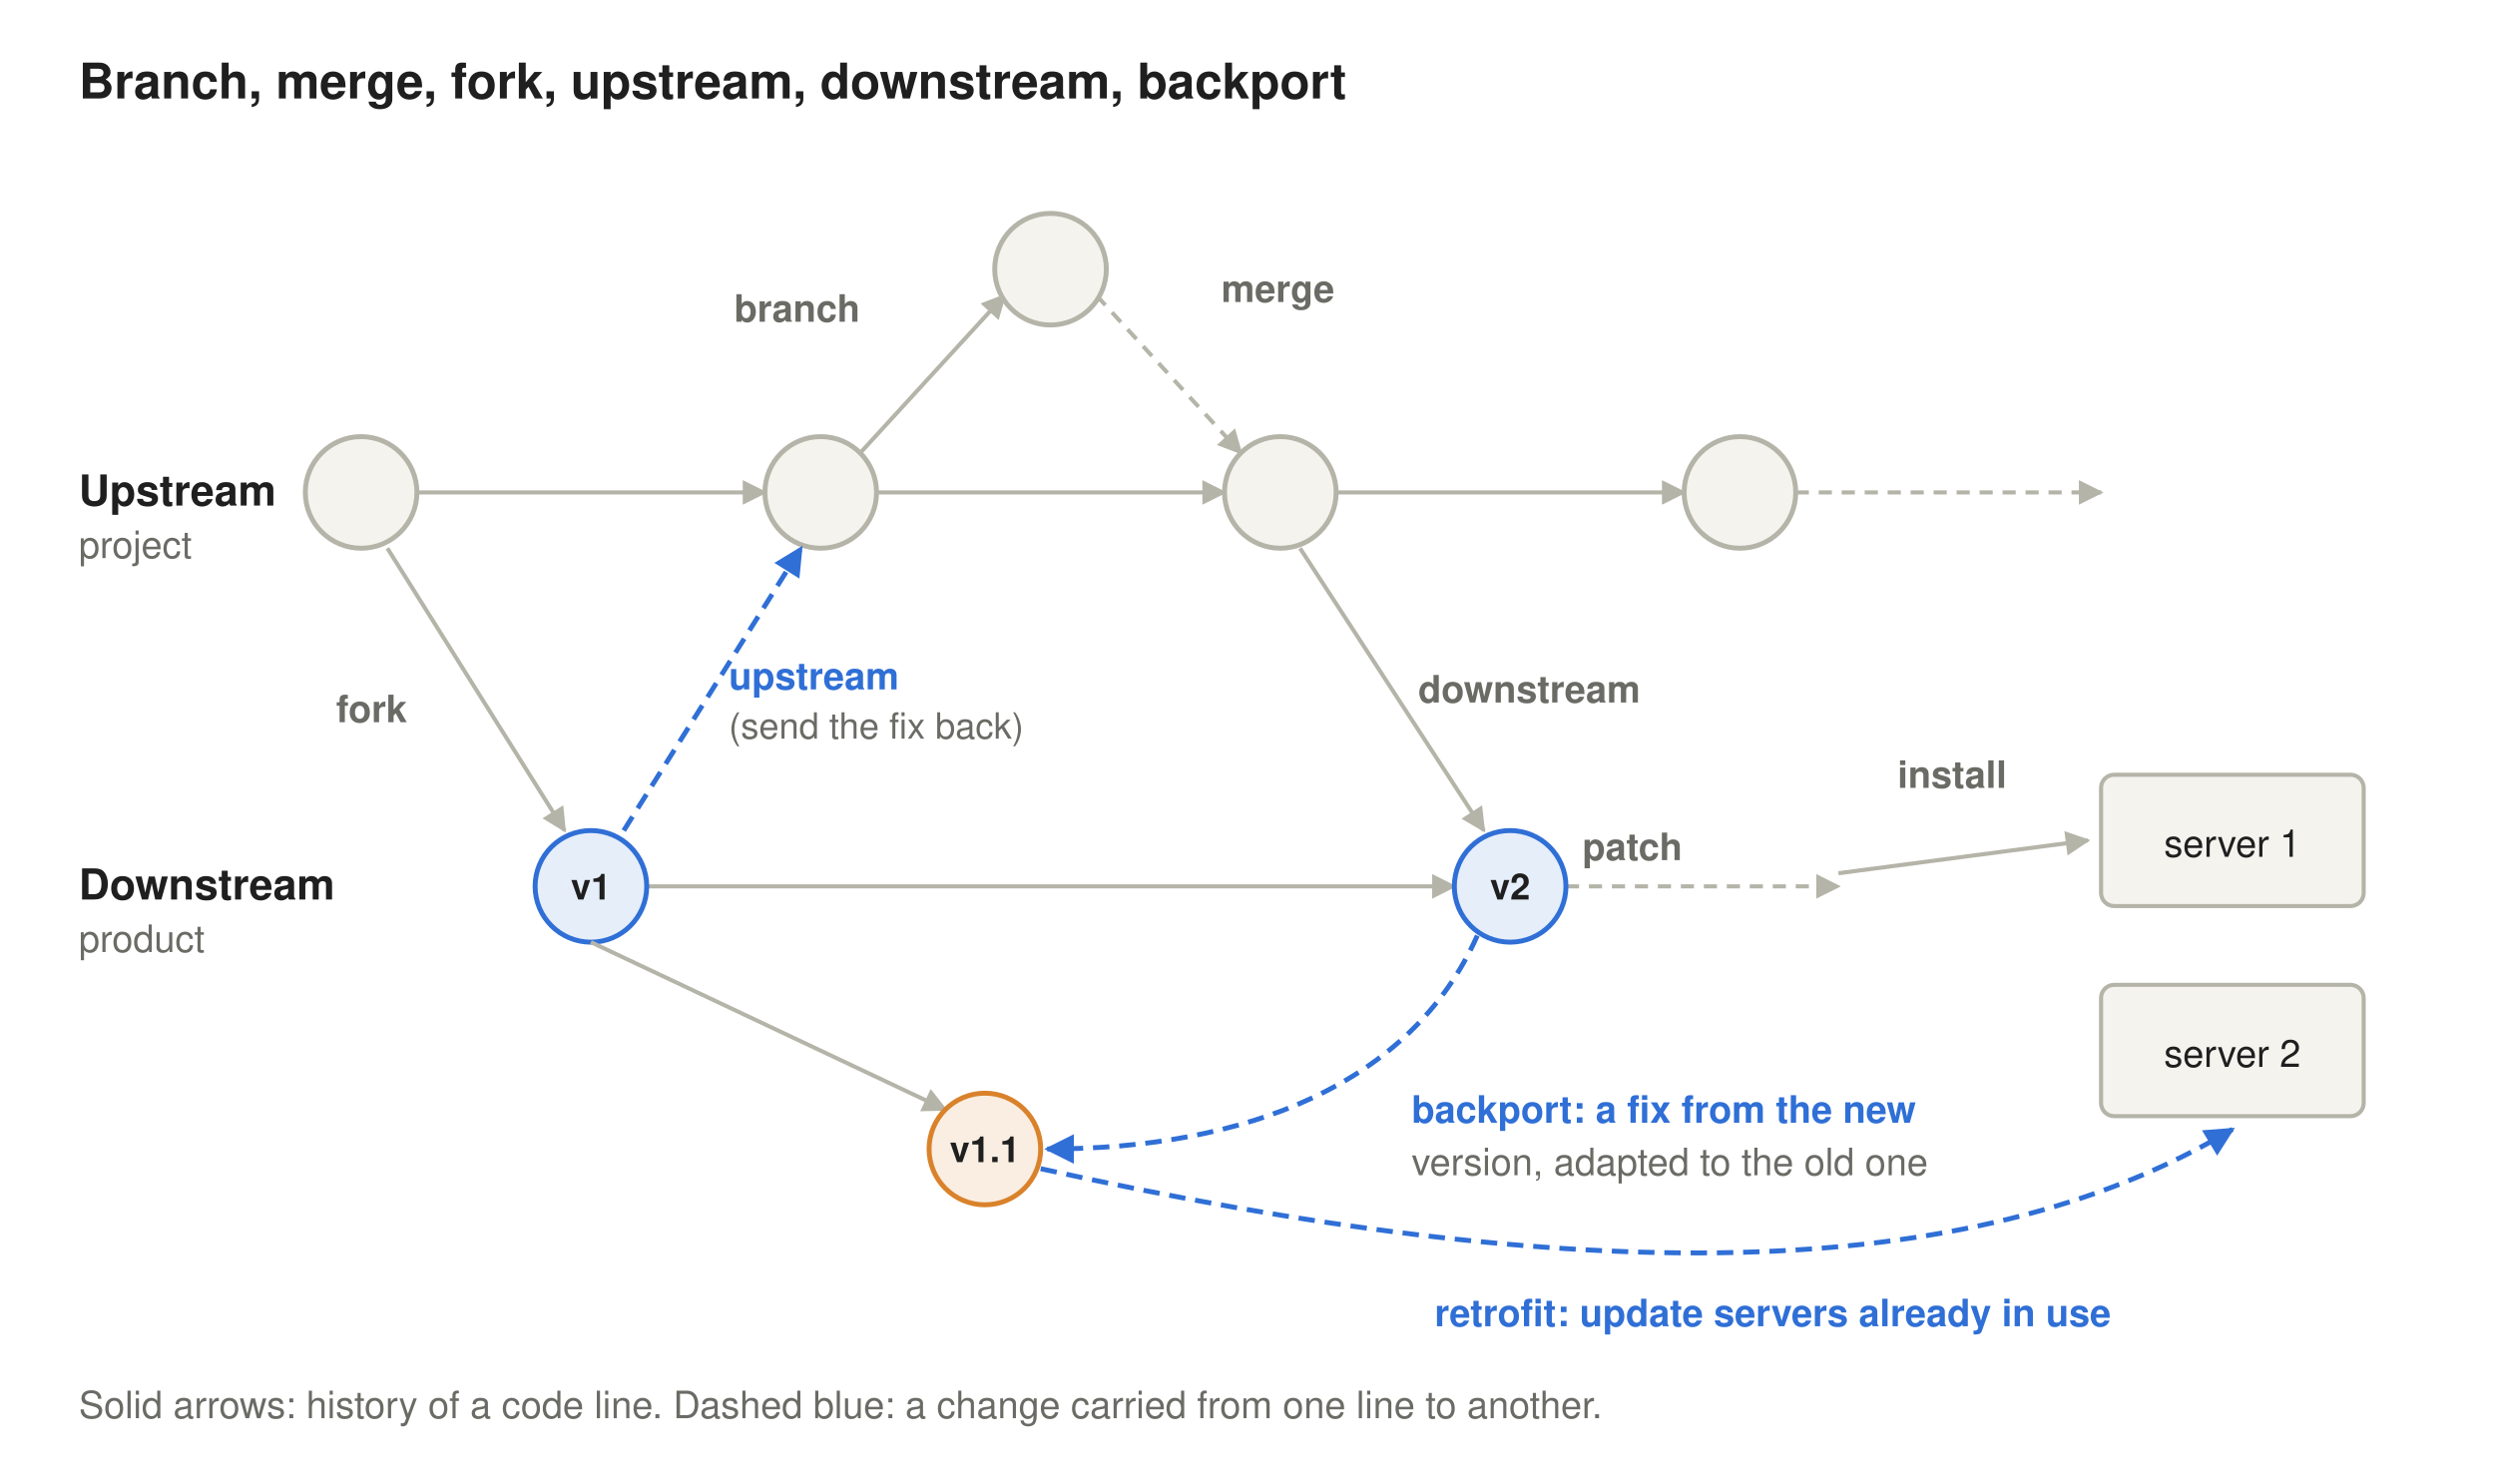
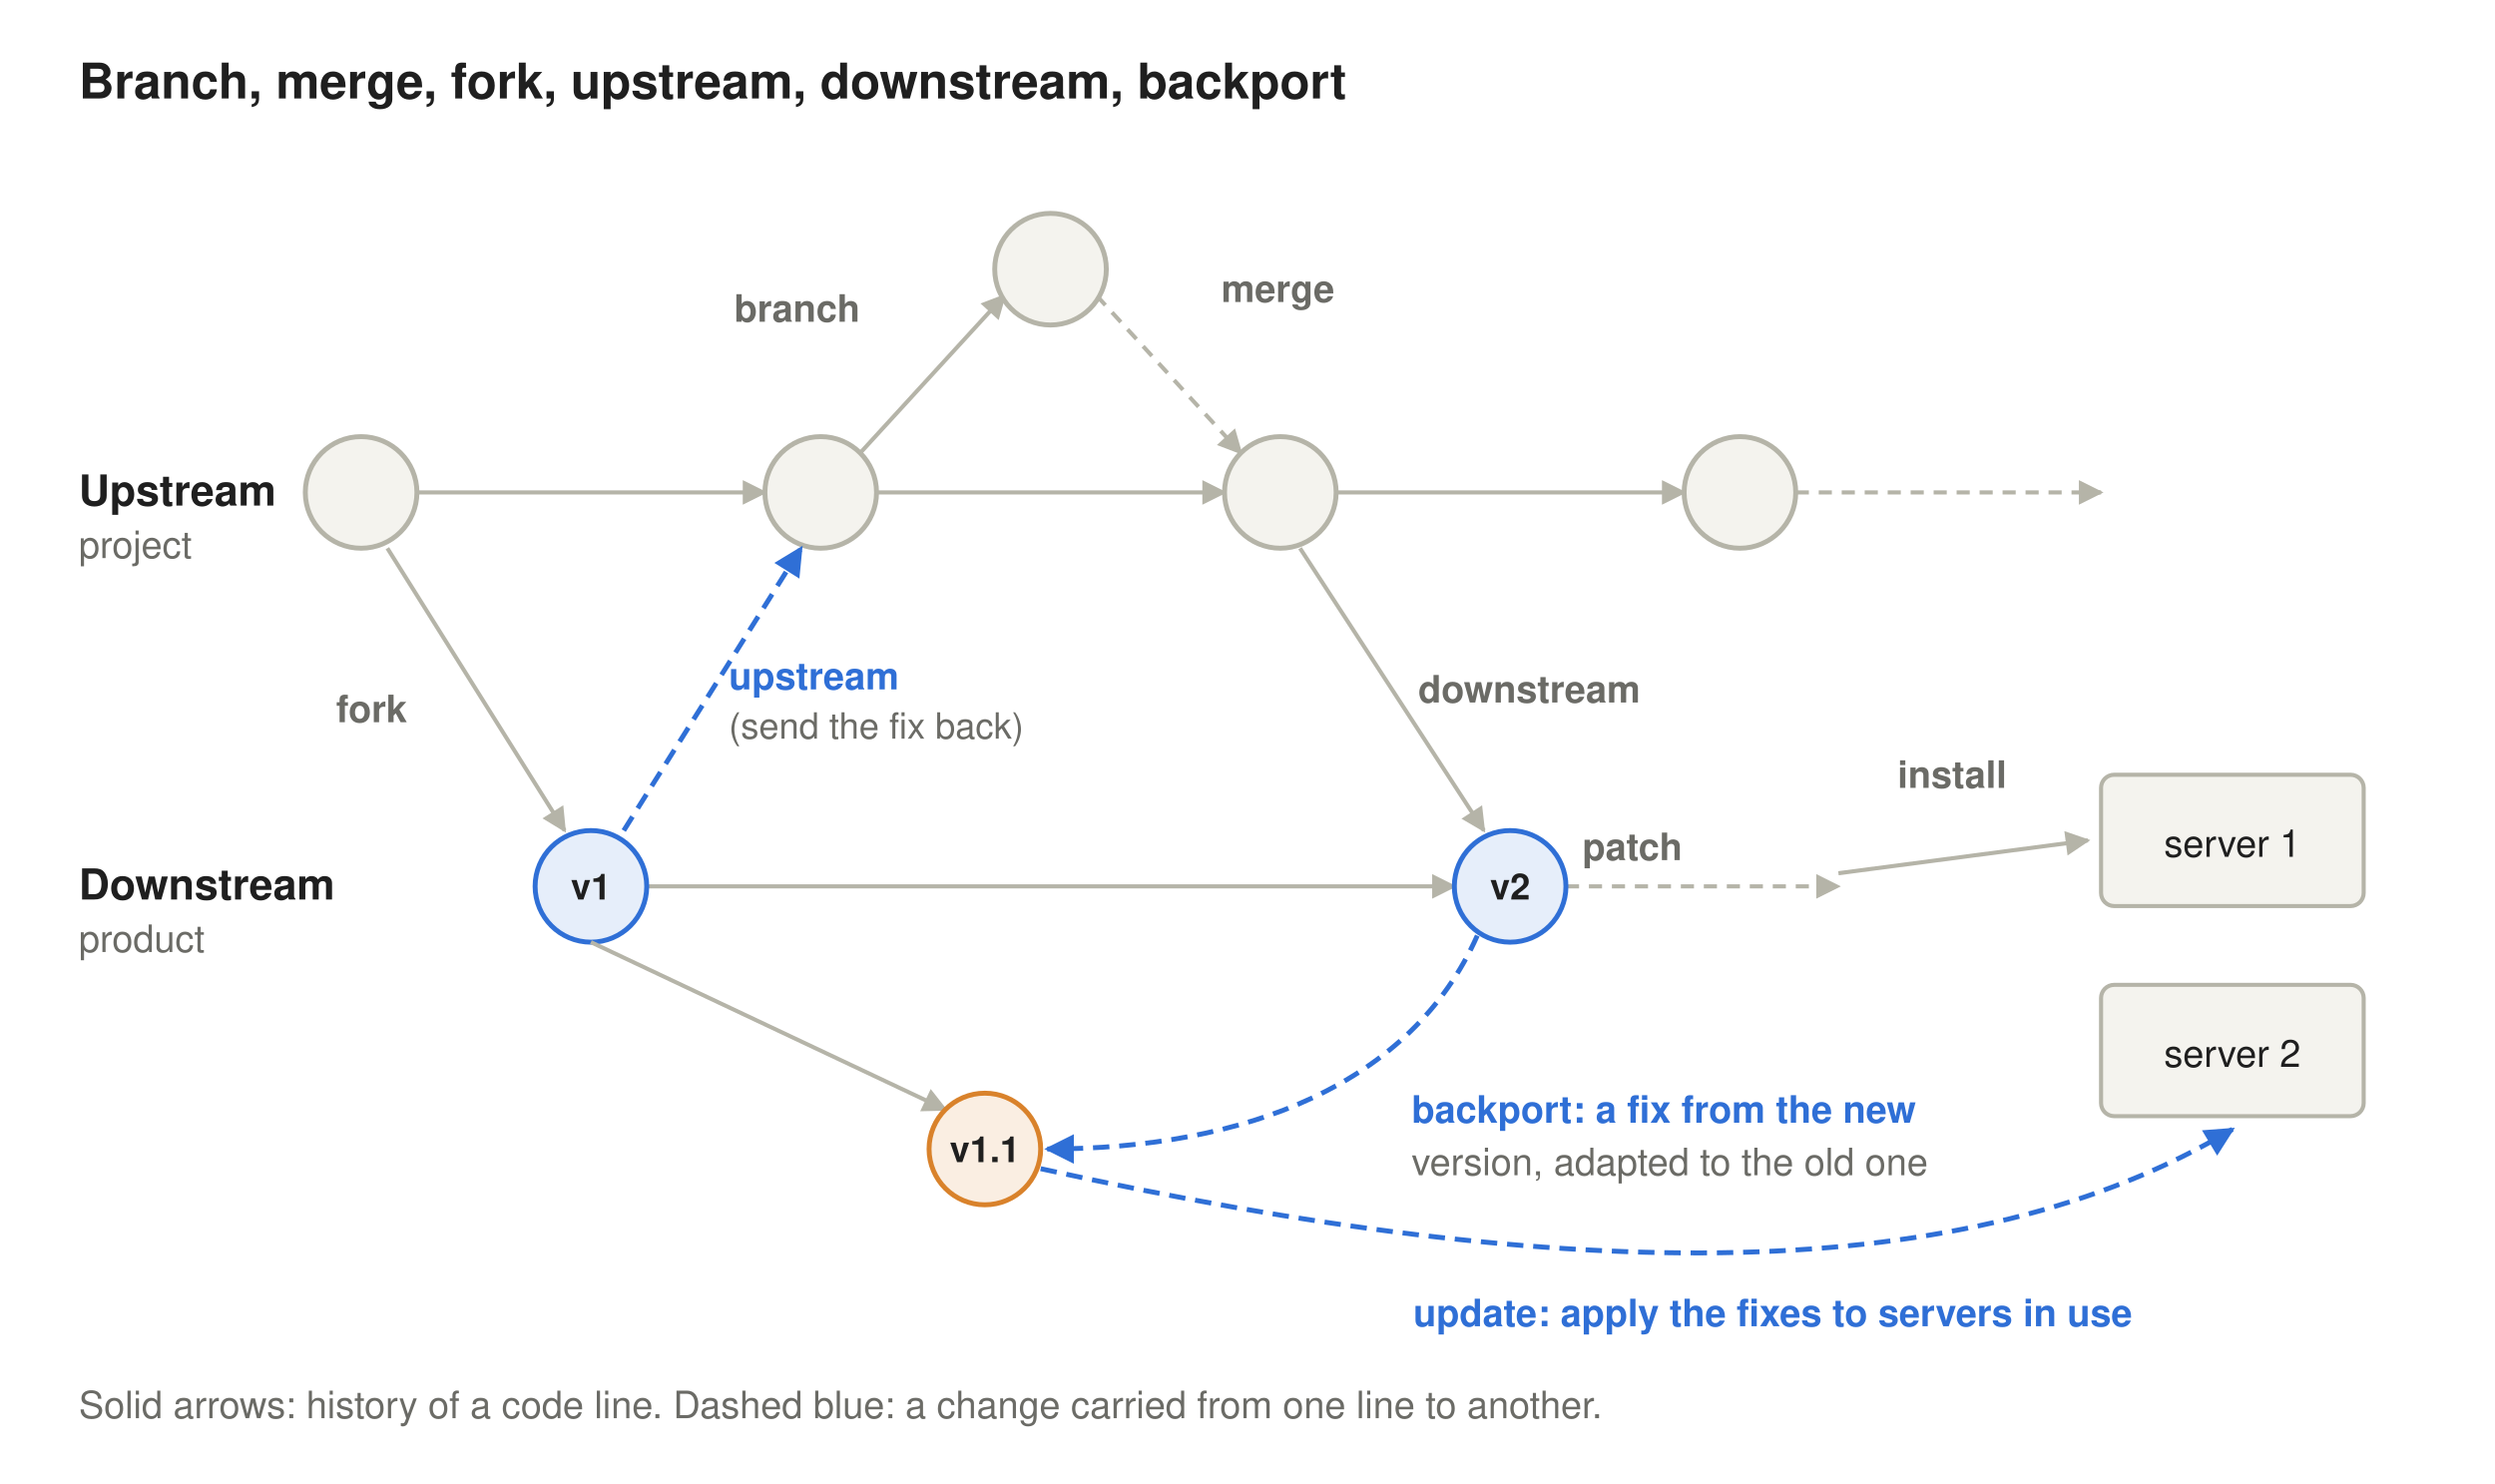
<svg xmlns="http://www.w3.org/2000/svg" viewBox="0 0 760 452" width="760" height="452" role="img" aria-label="Branch, merge, fork, upstream, downstream, backport">
  <style>
  .ink{fill:#1f1f1f}.quiet{fill:#6b6b66}.edge{stroke:#b5b4a8}.edgef{fill:#b5b4a8}
  .grid{stroke:#e3e2da}.acc{stroke:#2f6fd6}.accf{fill:#2f6fd6;fill-opacity:.12}.acct{fill:#2f6fd6}
  .c2{fill:#d9822b}.c2s{stroke:#d9822b}.c2f{fill:#d9822b;fill-opacity:.14}.tint{fill:#f4f3ee}
  .bad{fill:#c8372d}.bads{stroke:#c8372d}.badf{fill:#c8372d;fill-opacity:.14}
  text{font-family:-apple-system,BlinkMacSystemFont,'Segoe UI',Helvetica,Arial,sans-serif}
  @media (prefers-color-scheme: dark){
    .ink{fill:#e8e8e3}.quiet{fill:#a3a39c}.edge{stroke:#6f6e66}.edgef{fill:#6f6e66}
    .grid{stroke:#3a3a35}.acc{stroke:#5b93ef}.accf{fill:#5b93ef;fill-opacity:.18}.acct{fill:#7aa9f5}
    .c2{fill:#eb9a4b}.c2s{stroke:#eb9a4b}.c2f{fill:#eb9a4b;fill-opacity:.2}.tint{fill:#22221f}
    .bad{fill:#ff7b70}.bads{stroke:#ff7b70}.badf{fill:#ff7b70;fill-opacity:.2}
  }
</style>
  <defs>
    <marker id="vb" viewBox="0 0 10 10" refX="9" refY="5" markerWidth="6" markerHeight="6" orient="auto-start-reverse">
      <path d="M0 0L10 5L0 10z" class="edgef" />
    </marker>
    <marker id="vba" viewBox="0 0 10 10" refX="9" refY="5" markerWidth="6" markerHeight="6" orient="auto-start-reverse">
      <path d="M0 0L10 5L0 10z" class="acct" />
    </marker>
  </defs>
  <text x="24" y="30" font-size="15" font-weight="600" class="ink" text-anchor="start">Branch, merge, fork, upstream, downstream, backport</text>
  <text x="24" y="154" font-size="13" font-weight="600" class="ink" text-anchor="start">Upstream</text>
  <text x="24" y="170" font-size="11.5" font-weight="400" class="quiet" text-anchor="start">project</text>
  <path d="M127 150H233" fill="none" class="edge" stroke-width="1.25" marker-end="url(#vb)" />
  <path d="M267 150H373" fill="none" class="edge" stroke-width="1.25" marker-end="url(#vb)" />
  <path d="M407 150H513" fill="none" class="edge" stroke-width="1.25" marker-end="url(#vb)" />
  <path d="M547 150H640" fill="none" class="edge" stroke-width="1.25" marker-end="url(#vb)" stroke-dasharray="4 3" />
  <path d="M262 138L306 90" fill="none" class="edge" stroke-width="1.25" marker-end="url(#vb)" />
  <path d="M334 90L378 138" fill="none" class="edge" stroke-width="1.25" marker-end="url(#vb)" stroke-dasharray="4 3" />
  <text x="262" y="98" font-size="11.5" font-weight="600" class="quiet" text-anchor="end">branch</text>
  <text x="372" y="92" font-size="11.5" font-weight="600" class="quiet" text-anchor="start">merge</text>
  <circle cx="110" cy="150" r="17" class="tint" />
  <circle cx="110" cy="150" r="17" fill="none" class="edge" stroke-width="1.5" />
  <circle cx="250" cy="150" r="17" class="tint" />
  <circle cx="250" cy="150" r="17" fill="none" class="edge" stroke-width="1.5" />
  <circle cx="390" cy="150" r="17" class="tint" />
  <circle cx="390" cy="150" r="17" fill="none" class="edge" stroke-width="1.5" />
  <circle cx="530" cy="150" r="17" class="tint" />
  <circle cx="530" cy="150" r="17" fill="none" class="edge" stroke-width="1.5" />
  <circle cx="320" cy="82" r="17" class="tint" />
  <circle cx="320" cy="82" r="17" fill="none" class="edge" stroke-width="1.5" />
  <text x="24" y="274" font-size="13" font-weight="600" class="ink" text-anchor="start">Downstream</text>
  <text x="24" y="290" font-size="11.5" font-weight="400" class="quiet" text-anchor="start">product</text>
  <path d="M118 167L172 253" fill="none" class="edge" stroke-width="1.25" marker-end="url(#vb)" />
  <text x="124" y="220" font-size="11.5" font-weight="600" class="quiet" text-anchor="end">fork</text>
  <path d="M197 270H443" fill="none" class="edge" stroke-width="1.25" marker-end="url(#vb)" />
  <path d="M477 270H560" fill="none" class="edge" stroke-width="1.25" marker-end="url(#vb)" stroke-dasharray="4 3" />
  <path d="M396 167L452 253" fill="none" class="edge" stroke-width="1.25" marker-end="url(#vb)" />
  <text x="432" y="214" font-size="11.5" font-weight="600" class="quiet" text-anchor="start">downstream</text>
  <path d="M190 253L244 167" fill="none" class="acc" stroke-width="1.5" marker-end="url(#vba)" stroke-dasharray="5 3" />
  <text x="222" y="210" font-size="11.5" font-weight="600" class="acct" text-anchor="start">upstream</text>
  <text x="222" y="225" font-size="11" font-weight="400" class="quiet" text-anchor="start">(send the fix back)</text>
  <circle cx="180" cy="270" r="17" class="accf" />
  <circle cx="180" cy="270" r="17" fill="none" class="acc" stroke-width="1.5" />
  <text x="180" y="274" font-size="11" font-weight="600" class="ink" text-anchor="middle">v1</text>
  <circle cx="460" cy="270" r="17" class="accf" />
  <circle cx="460" cy="270" r="17" fill="none" class="acc" stroke-width="1.5" />
  <text x="460" y="274" font-size="11" font-weight="600" class="ink" text-anchor="middle">v2</text>
  <path d="M180 287L288 338" fill="none" class="edge" stroke-width="1.25" marker-end="url(#vb)" />
  <circle cx="300" cy="350" r="17" class="c2f" />
  <circle cx="300" cy="350" r="17" fill="none" class="c2s" stroke-width="1.5" />
  <text x="300" y="354" font-size="11" font-weight="600" class="ink" text-anchor="middle">v1.1</text>
  <path d="M450 285C430 330 380 350 319 350" fill="none" class="acc" stroke-width="1.5" marker-end="url(#vba)" stroke-dasharray="5 3" />
  <text x="430" y="342" font-size="11.5" font-weight="600" class="acct" text-anchor="start">backport: a fix from the new</text>
  <text x="430" y="358" font-size="11.5" font-weight="400" class="quiet" text-anchor="start">version, adapted to the old one</text>
  <text x="482" y="262" font-size="11.5" font-weight="600" class="quiet" text-anchor="start">patch</text>
  <rect x="640" y="236" width="80" height="40" rx="4" class="tint" />
  <rect x="640" y="236" width="80" height="40" rx="4" fill="none" class="edge" stroke-width="1.25" />
  <text x="680" y="261" font-size="11.5" font-weight="400" class="ink" text-anchor="middle">server 1</text>
  <rect x="640" y="300" width="80" height="40" rx="4" class="tint" />
  <rect x="640" y="300" width="80" height="40" rx="4" fill="none" class="edge" stroke-width="1.25" />
  <text x="680" y="325" font-size="11.5" font-weight="400" class="ink" text-anchor="middle">server 2</text>
  <path d="M560 266L636 256" fill="none" class="edge" stroke-width="1.25" marker-end="url(#vb)" />
  <text x="578" y="240" font-size="11.5" font-weight="600" class="quiet" text-anchor="start">install</text>
  <path d="M317 356C480 392 600 392 680 344" fill="none" class="acc" stroke-width="1.5" marker-end="url(#vba)" stroke-dasharray="5 3" />
-   <text x="540" y="404" font-size="11.5" font-weight="600" class="acct" text-anchor="middle">retrofit: update servers already in use</text>
+   <text x="540" y="404" font-size="11.5" font-weight="600" class="acct" text-anchor="middle">update: apply the fixes to servers in use</text>
  <text x="24" y="432" font-size="11.5" font-weight="400" class="quiet" text-anchor="start">Solid arrows: history of a code line. Dashed blue: a change carried from one line to another.</text>
</svg>
